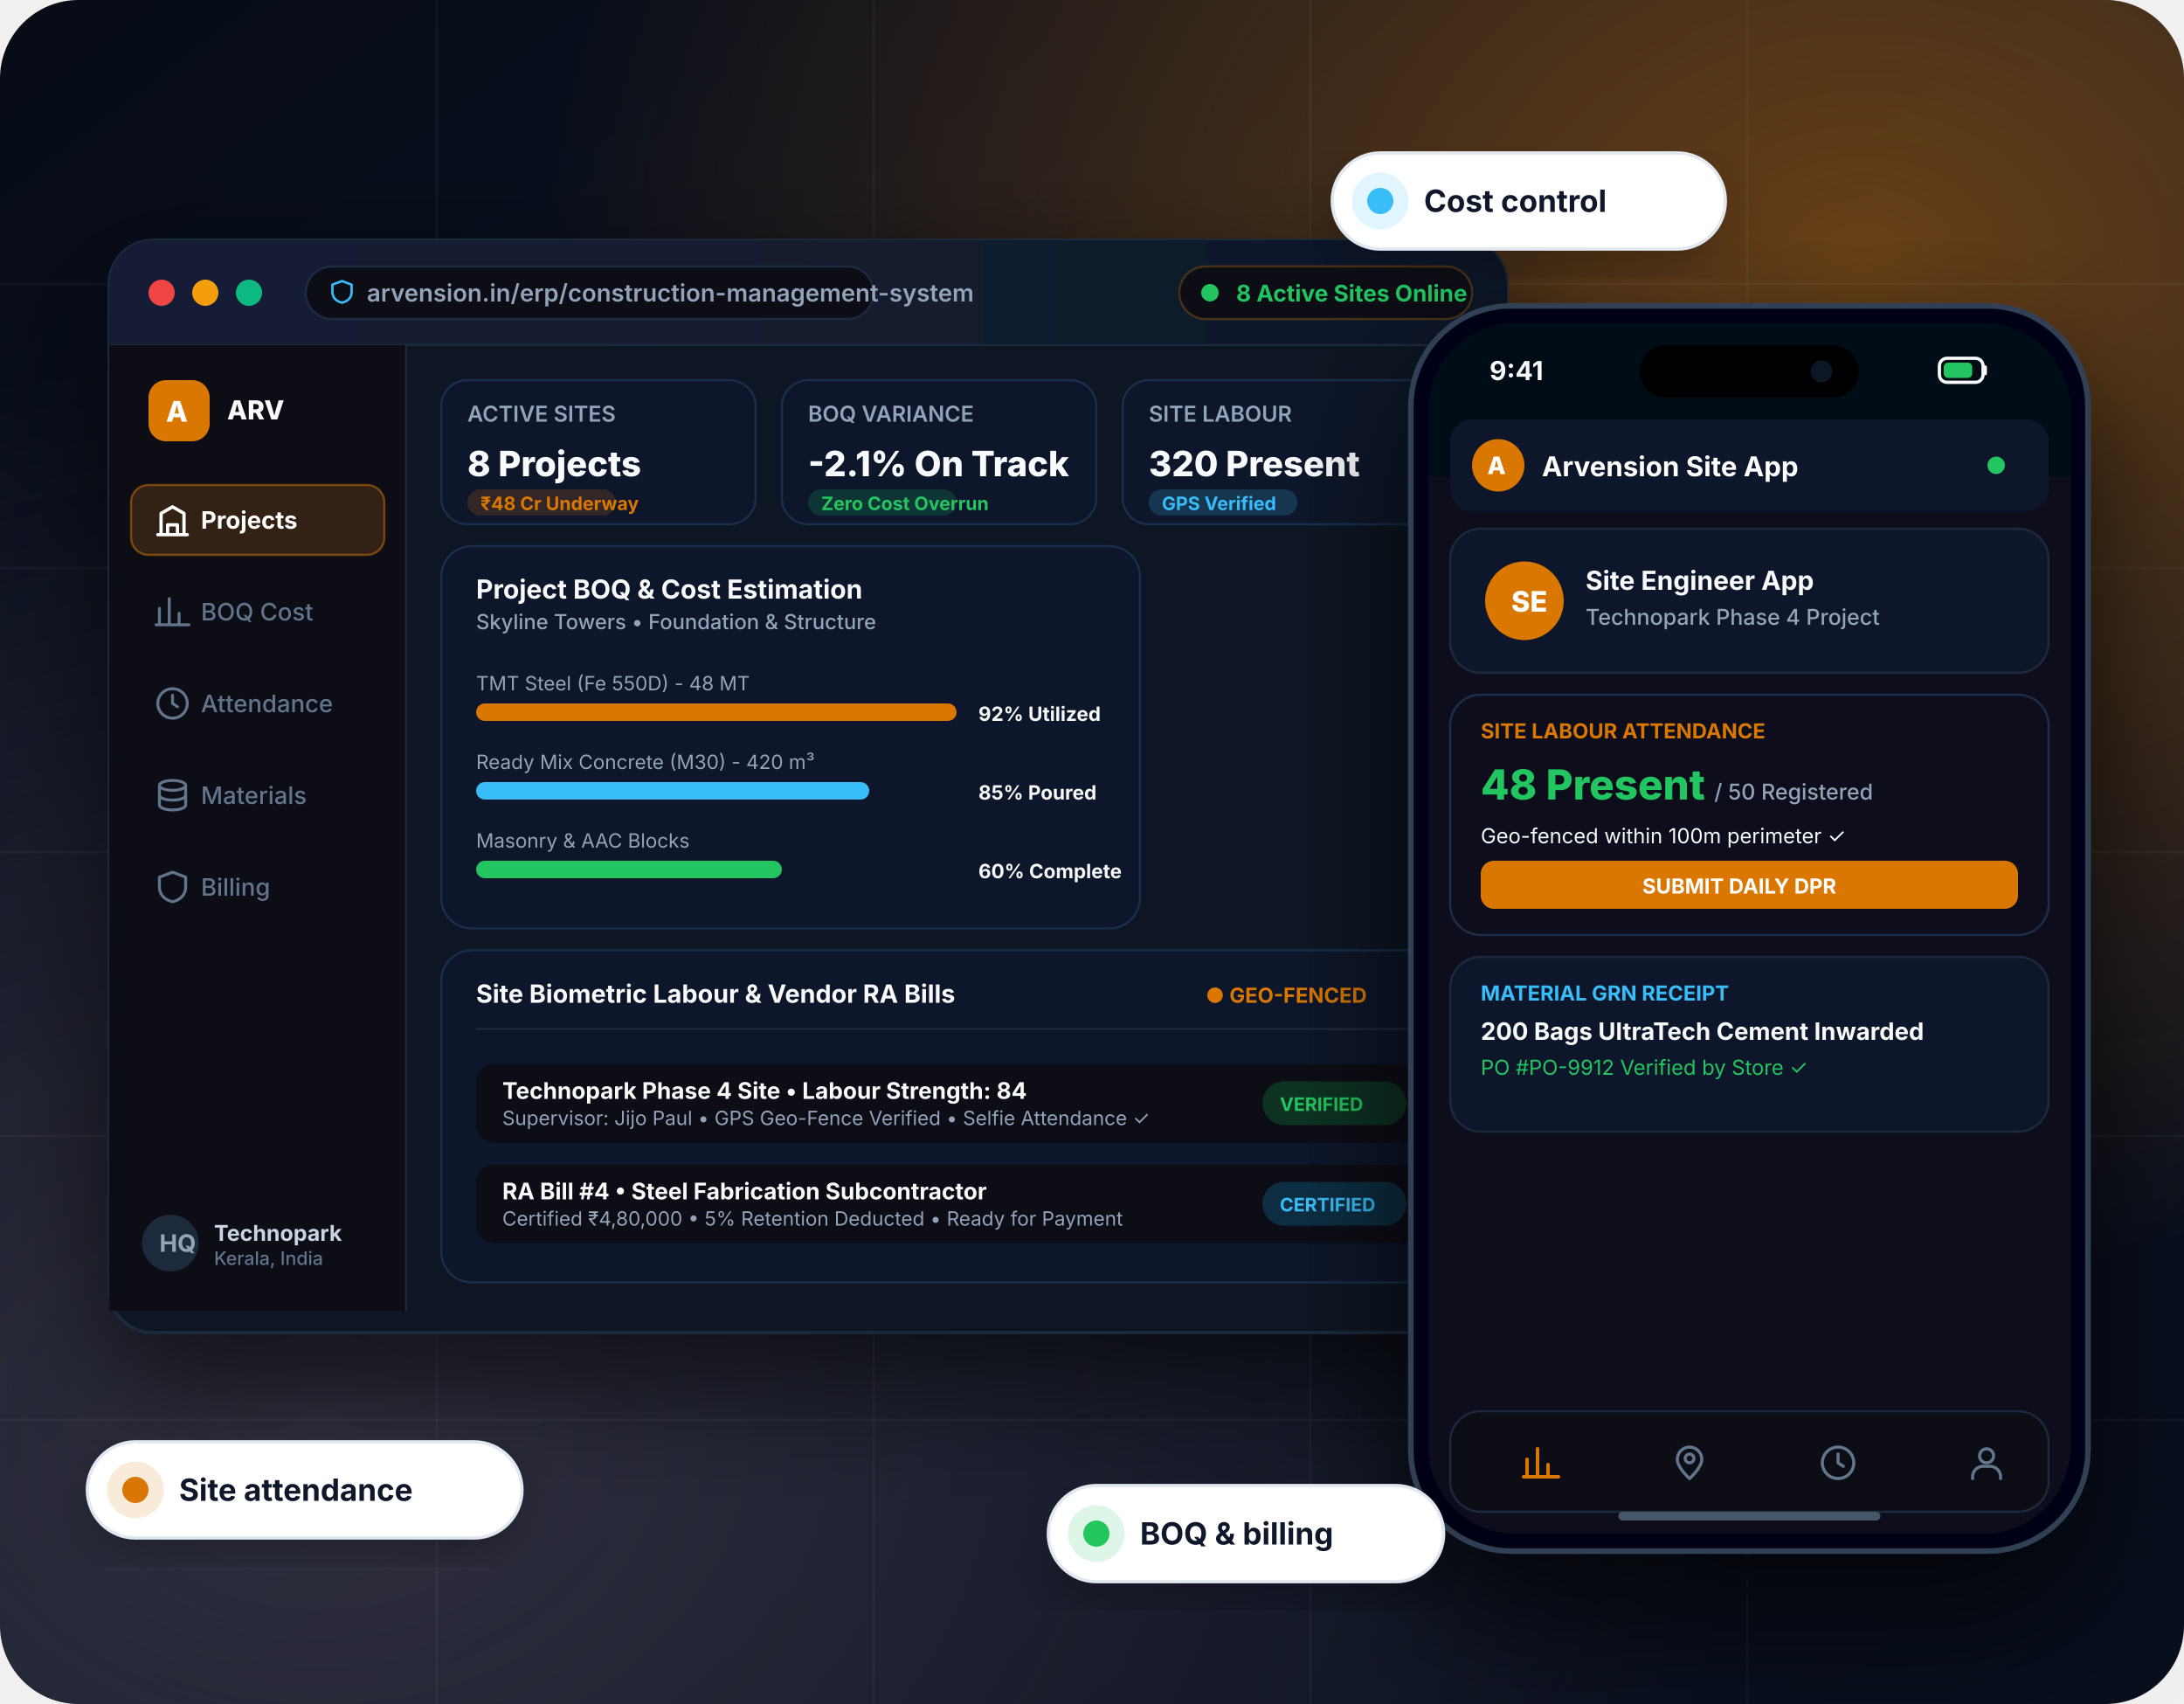
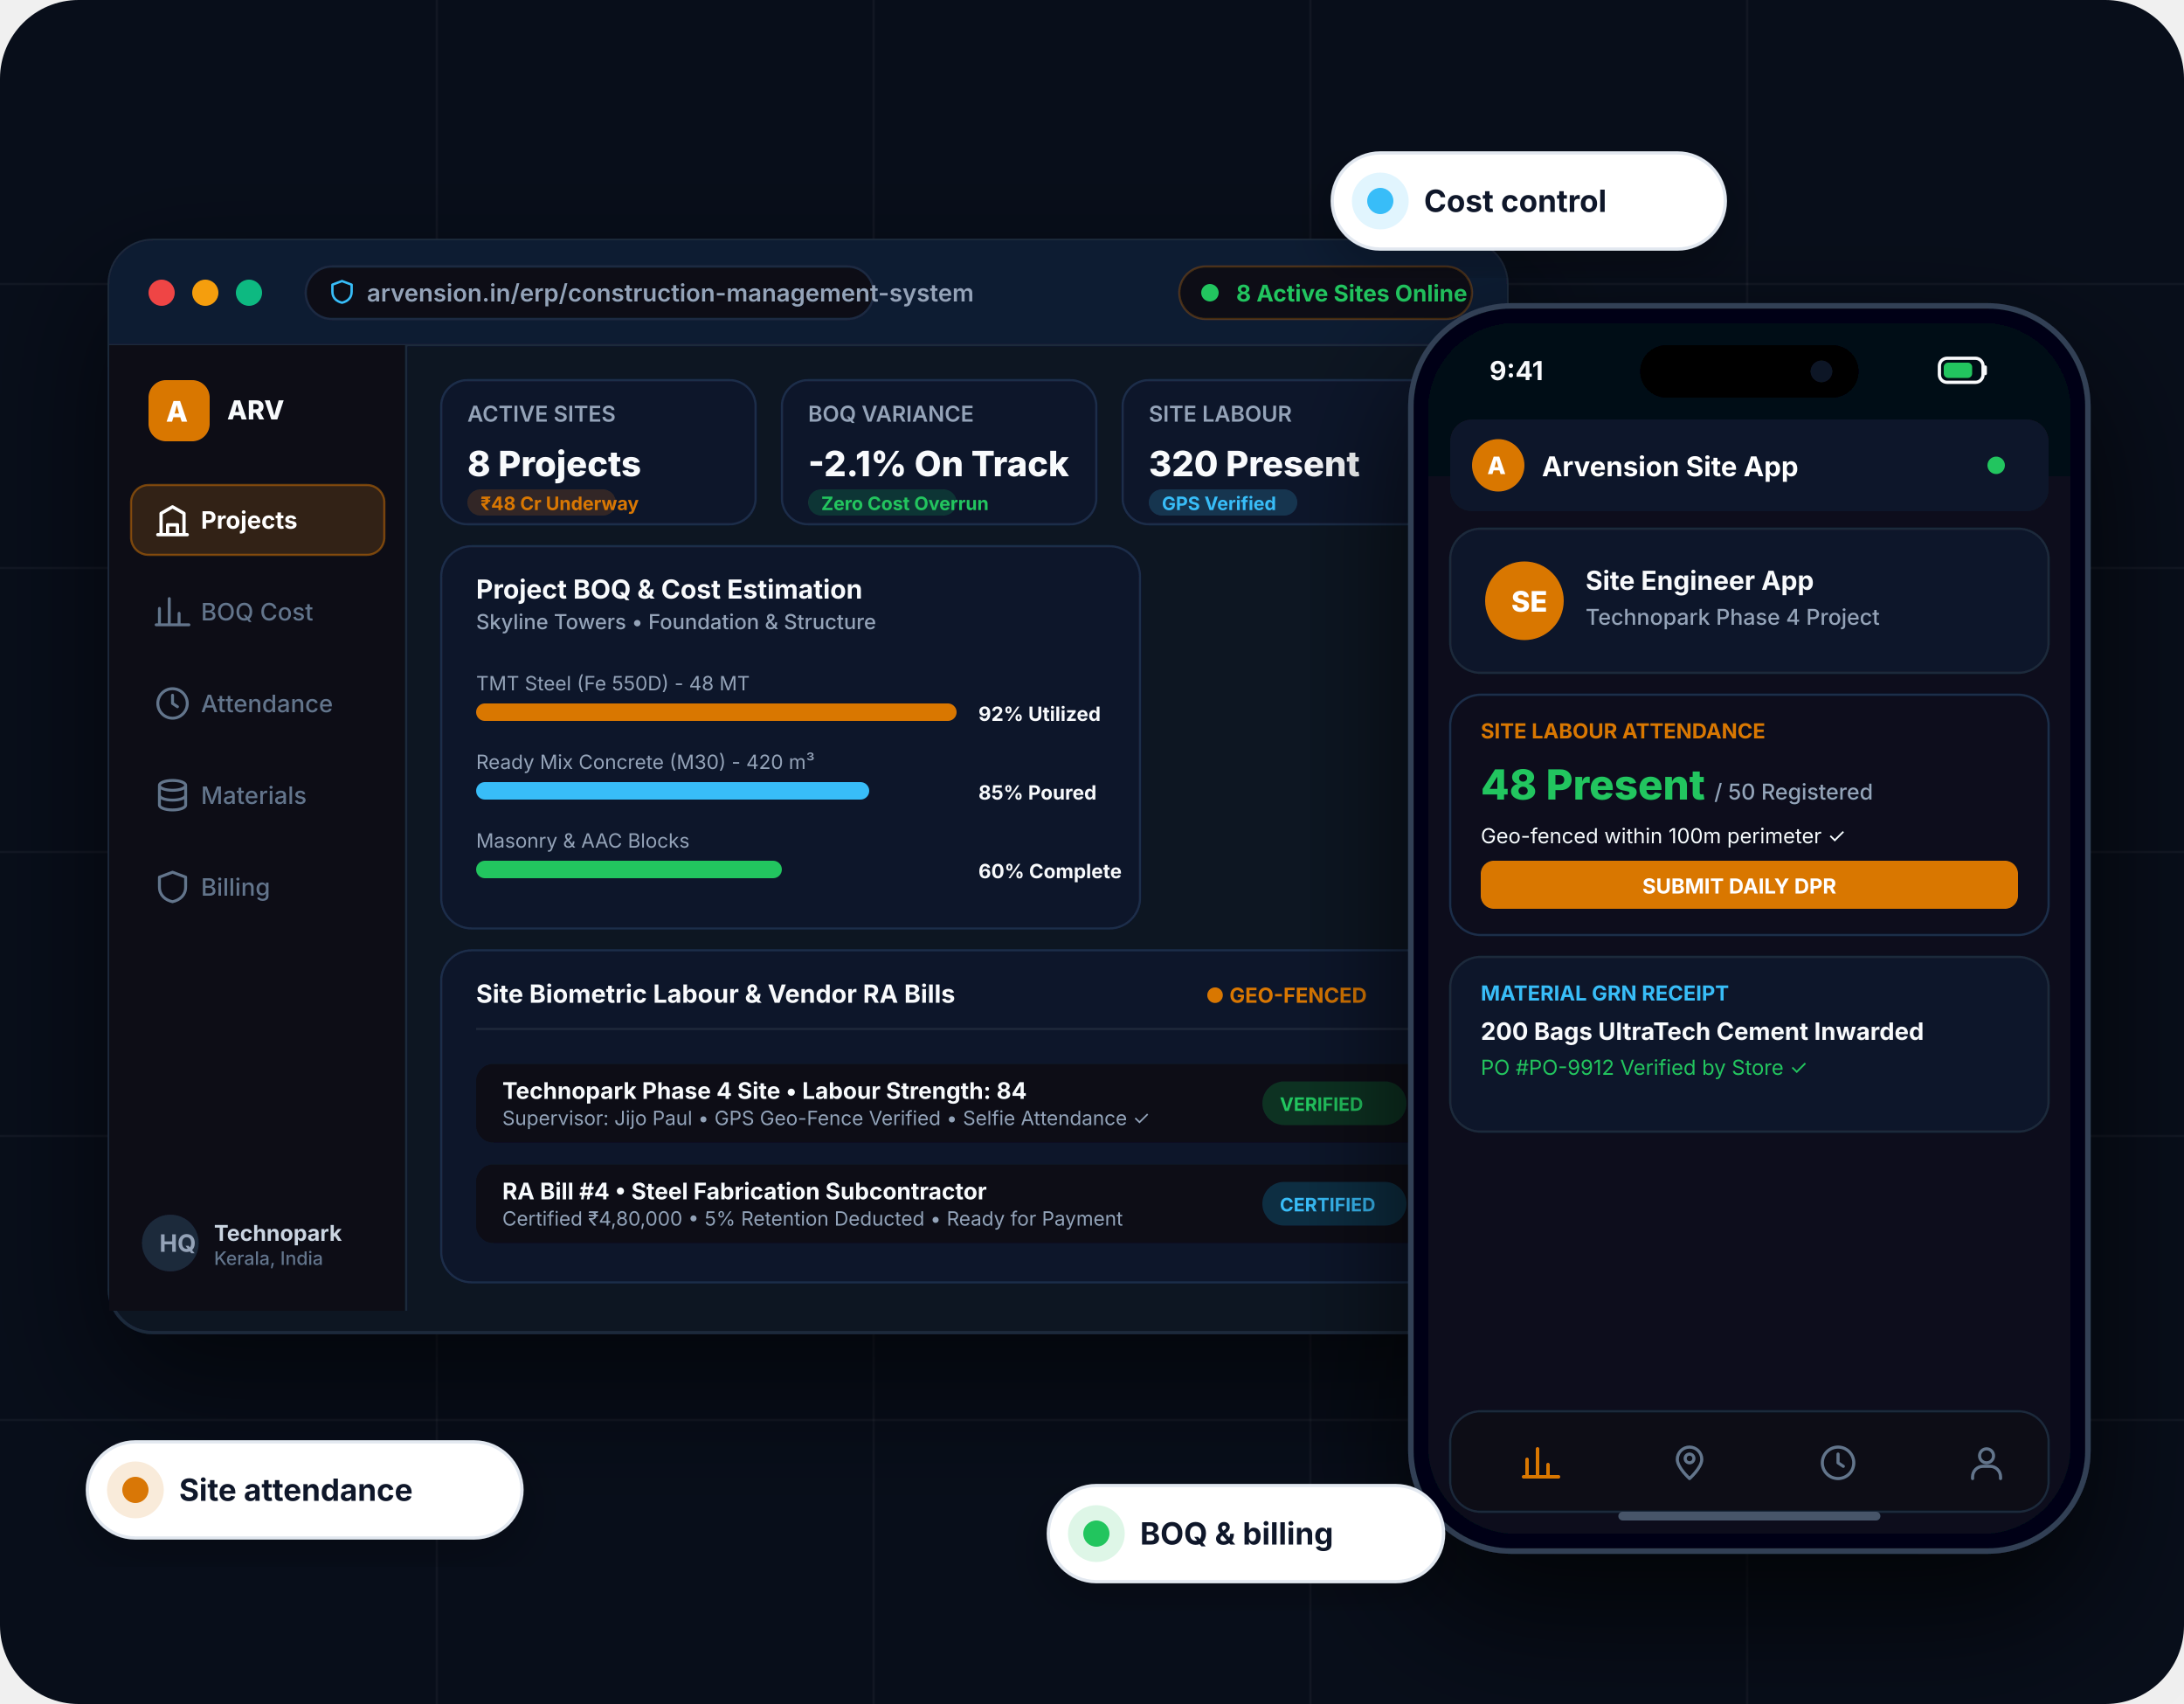
<svg xmlns="http://www.w3.org/2000/svg" viewBox="0 0 1000 780" role="img" aria-label="construction-management-system illustration">
  <defs>
-     <linearGradient id="bg" x1="0%" y1="0%" x2="100%" y2="100%">
-       <stop offset="0%" stop-color="#070c17" />
-       <stop offset="50%" stop-color="#0b1324" />
-       <stop offset="100%" stop-color="#080e1c" />
-     </linearGradient>
-     <radialGradient id="glow-l" cx="15%" cy="85%" r="65%">
-       <stop offset="0%" stop-color="#7f6d78" stop-opacity="0.32" />
-       <stop offset="100%" stop-color="#7f6d78" stop-opacity="0" />
-     </radialGradient>
-     <radialGradient id="glow-r" cx="85%" cy="15%" r="60%">
-       <stop offset="0%" stop-color="#d97706" stop-opacity="0.45" />
-       <stop offset="100%" stop-color="#d97706" stop-opacity="0" />
-     </radialGradient>
    <filter id="shadow-win" x="-10%" y="-10%" width="125%" height="125%">
      <feDropShadow dx="0" dy="24" stdDeviation="28" flood-color="#000000" flood-opacity="0.6" />
    </filter>
    <filter id="shadow-phone" x="-15%" y="-10%" width="130%" height="125%">
      <feDropShadow dx="0" dy="28" stdDeviation="30" flood-color="#000000" flood-opacity="0.75" />
    </filter>
    <filter id="shadow-chip" x="-10%" y="-20%" width="120%" height="150%">
      <feDropShadow dx="0" dy="8" stdDeviation="12" flood-color="#000000" flood-opacity="0.25" />
    </filter>
-     <linearGradient id="chrome-bar" x1="0%" y1="0%" x2="100%" y2="0%">
-       <stop offset="0%" stop-color="#141f36" />
-       <stop offset="100%" stop-color="#101828" />
-     </linearGradient>
-     <linearGradient id="accent-grad" x1="0%" y1="0%" x2="100%" y2="100%">
-       <stop offset="0%" stop-color="#d97706" />
-       <stop offset="100%" stop-color="#a35904" />
-     </linearGradient>
  </defs>
-   <rect width="1000" height="780" rx="36" fill="url(#bg)" />
-   <rect width="1000" height="780" rx="36" fill="url(#glow-l)" />
-   <rect width="1000" height="780" rx="36" fill="url(#glow-r)" />
+   <rect width="1000" height="780" rx="36" fill="#080e1a" />
  <g stroke="#ffffff" stroke-opacity="0.04" stroke-width="1">
    <line x1="0" y1="130" x2="1000" y2="130" />
    <line x1="0" y1="260" x2="1000" y2="260" />
    <line x1="0" y1="390" x2="1000" y2="390" />
    <line x1="0" y1="520" x2="1000" y2="520" />
    <line x1="0" y1="650" x2="1000" y2="650" />
    <line x1="200" y1="0" x2="200" y2="780" />
    <line x1="400" y1="0" x2="400" y2="780" />
    <line x1="600" y1="0" x2="600" y2="780" />
    <line x1="800" y1="0" x2="800" y2="780" />
  </g>
  <g transform="translate(50 110)" filter="url(#shadow-win)">
    <rect width="640" height="500" rx="20" fill="#0b1324" stroke="#1e293b" stroke-width="1.5" />
-     <path d="M0 20C0 8.95 8.95 0 20 0h600c11.05 0 20 8.95 20 20v28H0V20z" fill="url(#chrome-bar)" />
+     <path d="M0 20C0 8.95 8.95 0 20 0h600c11.05 0 20 8.95 20 20v28H0V20z" fill="#111c33" />
    <line x1="0" y1="48" x2="640" y2="48" stroke="#1e293b" stroke-width="1" />
    <circle cx="24" cy="24" r="6" fill="#ef4444" />
    <circle cx="44" cy="24" r="6" fill="#f59e0b" />
    <circle cx="64" cy="24" r="6" fill="#10b981" />
    <g transform="translate(90 12)">
      <rect width="260" height="24" rx="12" fill="#070c17" stroke="#1e2a42" stroke-width="1" />
      <text x="28" y="16" font-family="system-ui,-apple-system,sans-serif" font-size="11" font-weight="600" fill="#94a3b8">arvension.in/erp/construction-management-system</text>
      <g transform="translate(10 5) scale(0.55)" fill="none" stroke="#38bdf8" stroke-width="2.0" stroke-linecap="round" stroke-linejoin="round">
        <path d="M12 3l8 3v6c0 5-3.5 8-8 9-4.5-1-8-4-8-9V6l8-3z" />
      </g>
    </g>
    <g transform="translate(490 12)">
      <rect width="134" height="24" rx="12" fill="#070c17" stroke="#d97706" stroke-opacity="0.3" stroke-width="1" />
      <circle cx="14" cy="12" r="4" fill="#22c55e" />
      <text x="26" y="16" font-family="system-ui,-apple-system,sans-serif" font-size="10.5" font-weight="700" fill="#22c55e">8 Active Sites Online</text>
    </g>
    <rect x="0" y="48" width="136" height="442" fill="#070c17" stroke-right="#1e293b" opacity="0.95" />
    <line x1="136" y1="48" x2="136" y2="490" stroke="#1e293b" stroke-width="1" />
    <g transform="translate(18 64)">
      <rect width="28" height="28" rx="8" fill="#d97706" />
      <text x="8" y="19" font-family="system-ui,-apple-system,sans-serif" font-size="13" font-weight="800" fill="#fff">A</text>
      <text x="36" y="18" font-family="system-ui,-apple-system,sans-serif" font-size="12" font-weight="800" fill="#f8fafc">ARV</text>
    </g>
    <g transform="translate(10 112)">
      <rect width="116" height="32" rx="8" fill="#d97706" fill-opacity="0.2" stroke="#d97706" stroke-opacity="0.5" stroke-width="1" />
      <g transform="translate(10 7) scale(0.75)" fill="none" stroke="#ffffff" stroke-width="2.0" stroke-linecap="round" stroke-linejoin="round">
        <path d="M3 21h18M5 21V8l7-4 7 4v13M9 21v-6h6v6" />
      </g>
      <text x="32" y="20" font-family="system-ui,-apple-system,sans-serif" font-size="11" font-weight="700" fill="#ffffff">Projects</text>
    </g>
    <g transform="translate(10 154)">
      <g transform="translate(10 7) scale(0.75)" fill="none" stroke="#64748b" stroke-width="1.8" stroke-linecap="round" stroke-linejoin="round">
        <path d="M4 20V10M10 20V4M16 20v-7M22 20H2" />
      </g>
      <text x="32" y="20" font-family="system-ui,-apple-system,sans-serif" font-size="11" font-weight="500" fill="#64748b">BOQ Cost</text>
    </g>
    <g transform="translate(10 196)">
      <g transform="translate(10 7) scale(0.75)" fill="none" stroke="#64748b" stroke-width="1.8" stroke-linecap="round" stroke-linejoin="round">
        <path d="M12 21a9 9 0 1 0 0-18 9 9 0 0 0 0 18zM12 7v5l3 2" />
      </g>
      <text x="32" y="20" font-family="system-ui,-apple-system,sans-serif" font-size="11" font-weight="500" fill="#64748b">Attendance</text>
    </g>
    <g transform="translate(10 238)">
      <g transform="translate(10 7) scale(0.75)" fill="none" stroke="#64748b" stroke-width="1.8" stroke-linecap="round" stroke-linejoin="round">
        <path d="M12 3C7.6 3 4 4.3 4 6s3.6 3 8 3 8-1.3 8-3-3.6-3-8-3zM4 6v12c0 1.7 3.6 3 8 3s8-1.3 8-3V6M4 12c0 1.7 3.6 3 8 3s8-1.3 8-3" />
      </g>
      <text x="32" y="20" font-family="system-ui,-apple-system,sans-serif" font-size="11" font-weight="500" fill="#64748b">Materials</text>
    </g>
    <g transform="translate(10 280)">
      <g transform="translate(10 7) scale(0.75)" fill="none" stroke="#64748b" stroke-width="1.8" stroke-linecap="round" stroke-linejoin="round">
        <path d="M12 3l8 3v6c0 5-3.5 8-8 9-4.5-1-8-4-8-9V6l8-3z" />
      </g>
      <text x="32" y="20" font-family="system-ui,-apple-system,sans-serif" font-size="11" font-weight="500" fill="#64748b">Billing</text>
    </g>
    <g transform="translate(14 445)">
      <circle cx="14" cy="14" r="13" fill="#1e293b" />
      <text x="9" y="18" font-family="system-ui,-apple-system,sans-serif" font-size="11" font-weight="700" fill="#94a3b8">HQ</text>
      <text x="34" y="13" font-family="system-ui,-apple-system,sans-serif" font-size="10" font-weight="700" fill="#cbd5e1">Technopark</text>
      <text x="34" y="24" font-family="system-ui,-apple-system,sans-serif" font-size="8.5" font-weight="500" fill="#64748b">Kerala, India</text>
    </g>
    <g transform="translate(152 64)">
      <rect width="144" height="66" rx="12" fill="#0e172c" stroke="#1e2d4a" stroke-width="1" />
      <text x="12" y="19" font-family="system-ui,-apple-system,sans-serif" font-size="10" font-weight="600" fill="#94a3b8">ACTIVE SITES</text>
      <text x="12" y="44" font-family="system-ui,-apple-system,sans-serif" font-size="16" font-weight="800" fill="#f8fafc">8 Projects</text>
      <g transform="translate(12 50)">
        <rect width="68" height="12" rx="6" fill="#d97706" fill-opacity="0.18" />
        <text x="6" y="9.5" font-family="system-ui,-apple-system,sans-serif" font-size="8.5" font-weight="700" fill="#d97706">₹48 Cr Underway</text>
      </g>
    </g>
    <g transform="translate(308 64)">
      <rect width="144" height="66" rx="12" fill="#0e172c" stroke="#1e2d4a" stroke-width="1" />
      <text x="12" y="19" font-family="system-ui,-apple-system,sans-serif" font-size="10" font-weight="600" fill="#94a3b8">BOQ VARIANCE</text>
      <text x="12" y="44" font-family="system-ui,-apple-system,sans-serif" font-size="16" font-weight="800" fill="#f8fafc">-2.1% On Track</text>
      <g transform="translate(12 50)">
        <rect width="68" height="12" rx="6" fill="#22c55e" fill-opacity="0.18" />
        <text x="6" y="9.5" font-family="system-ui,-apple-system,sans-serif" font-size="8.5" font-weight="700" fill="#22c55e">Zero Cost Overrun</text>
      </g>
    </g>
    <g transform="translate(464 64)">
      <rect width="144" height="66" rx="12" fill="#0e172c" stroke="#1e2d4a" stroke-width="1" />
      <text x="12" y="19" font-family="system-ui,-apple-system,sans-serif" font-size="10" font-weight="600" fill="#94a3b8">SITE LABOUR</text>
      <text x="12" y="44" font-family="system-ui,-apple-system,sans-serif" font-size="16" font-weight="800" fill="#f8fafc">320 Present</text>
      <g transform="translate(12 50)">
        <rect width="68" height="12" rx="6" fill="#38bdf8" fill-opacity="0.18" />
        <text x="6" y="9.5" font-family="system-ui,-apple-system,sans-serif" font-size="8.5" font-weight="700" fill="#38bdf8">GPS Verified</text>
      </g>
    </g>
    <g transform="translate(152 140)">
      <rect width="320" height="175" rx="14" fill="#0d162a" stroke="#1e2d4a" stroke-width="1" />
      <text x="16" y="24" font-family="system-ui,-apple-system,sans-serif" font-size="12" font-weight="700" fill="#f8fafc">Project BOQ &amp; Cost Estimation</text>
      <text x="16" y="38" font-family="system-ui,-apple-system,sans-serif" font-size="9.5" font-weight="500" fill="#94a3b8">Skyline Towers • Foundation &amp; Structure</text>
      <g transform="translate(16 54)">
        <text x="0" y="12" font-family="system-ui,-apple-system,sans-serif" font-size="9" fill="#94a3b8">TMT Steel (Fe 550D) - 48 MT</text>
        <rect x="0" y="18" width="220" height="8" rx="4" fill="#d97706" />
        <text x="230" y="26" font-family="system-ui,-apple-system,sans-serif" font-size="9" font-weight="700" fill="#f8fafc">92% Utilized</text>
      </g>
      <g transform="translate(16 90)">
        <text x="0" y="12" font-family="system-ui,-apple-system,sans-serif" font-size="9" fill="#94a3b8">Ready Mix Concrete (M30) - 420 m³</text>
        <rect x="0" y="18" width="180" height="8" rx="4" fill="#38bdf8" />
        <text x="230" y="26" font-family="system-ui,-apple-system,sans-serif" font-size="9" font-weight="700" fill="#f8fafc">85% Poured</text>
      </g>
      <g transform="translate(16 126)">
        <text x="0" y="12" font-family="system-ui,-apple-system,sans-serif" font-size="9" fill="#94a3b8">Masonry &amp; AAC Blocks</text>
        <rect x="0" y="18" width="140" height="8" rx="4" fill="#22c55e" />
        <text x="230" y="26" font-family="system-ui,-apple-system,sans-serif" font-size="9" font-weight="700" fill="#f8fafc">60% Complete</text>
      </g>
    </g>
    <g transform="translate(152 325)">
      <rect width="470" height="152" rx="14" fill="#0d162a" stroke="#1e2d4a" stroke-width="1" />
      <text x="16" y="24" font-family="system-ui,-apple-system,sans-serif" font-size="11.5" font-weight="700" fill="#f8fafc">Site Biometric Labour &amp; Vendor RA Bills</text>
      <text x="350" y="24" font-family="system-ui,-apple-system,sans-serif" font-size="9.5" font-weight="700" fill="#d97706">● GEO-FENCED</text>
      <line x1="16" y1="36" x2="454" y2="36" stroke="#1e293b" stroke-width="1" />
      <g transform="translate(16 52)">
        <rect width="438" height="36" rx="8" fill="#070c17" />
        <text x="12" y="16" font-family="system-ui,-apple-system,sans-serif" font-size="10.5" font-weight="700" fill="#f8fafc">Technopark Phase 4 Site • Labour Strength: 84</text>
        <text x="12" y="28" font-family="system-ui,-apple-system,sans-serif" font-size="9" fill="#94a3b8">Supervisor: Jijo Paul • GPS Geo-Fence Verified • Selfie Attendance ✓</text>
        <rect x="360" y="8" width="66" height="20" rx="10" fill="#22c55e" fill-opacity="0.2" />
        <text x="368" y="21.5" font-family="system-ui,-apple-system,sans-serif" font-size="8.5" font-weight="700" fill="#22c55e">VERIFIED</text>
      </g>
      <g transform="translate(16 98)">
        <rect width="438" height="36" rx="8" fill="#070c17" />
        <text x="12" y="16" font-family="system-ui,-apple-system,sans-serif" font-size="10.5" font-weight="700" fill="#f8fafc">RA Bill #4 • Steel Fabrication Subcontractor</text>
        <text x="12" y="28" font-family="system-ui,-apple-system,sans-serif" font-size="9" fill="#94a3b8">Certified ₹4,80,000 • 5% Retention Deducted • Ready for Payment</text>
        <rect x="360" y="8" width="66" height="20" rx="10" fill="#38bdf8" fill-opacity="0.2" />
        <text x="368" y="21.5" font-family="system-ui,-apple-system,sans-serif" font-size="8.5" font-weight="700" fill="#38bdf8">CERTIFIED</text>
      </g>
    </g>
  </g>
  <g transform="translate(646 140)" filter="url(#shadow-phone)">
    <rect width="310" height="570" rx="46" fill="#020617" stroke="#334155" stroke-width="2.5" />
    <rect x="8" y="8" width="294" height="554" rx="40" fill="#090f1d" />
    <path d="M8 48C8 25.9 25.9 8 48 8h214c22.1 0 40 17.9 40 40v30H8V48z" fill="#050a14" />
    <rect x="105" y="18" width="100" height="24" rx="12" fill="#000000" />
    <circle cx="188" cy="30" r="5" fill="#111827" />
    <text x="36" y="34" font-family="system-ui,-apple-system,sans-serif" font-size="12" font-weight="700" fill="#f8fafc">9:41</text>
    <g transform="translate(242 24)">
      <rect width="20" height="11" rx="3.5" fill="none" stroke="#f8fafc" stroke-width="1.5" />
      <rect x="2" y="2" width="13" height="7" rx="2" fill="#22c55e" />
      <path d="M21 4v3" stroke="#f8fafc" stroke-width="1.5" stroke-linecap="round" />
    </g>
    <g transform="translate(18 52)">
      <rect width="274" height="42" rx="10" fill="#0d1629" />
      <circle cx="22" cy="21" r="12" fill="#d97706" />
      <text x="17" y="25" font-family="system-ui,-apple-system,sans-serif" font-size="11" font-weight="800" fill="#fff">A</text>
      <text x="42" y="26" font-family="system-ui,-apple-system,sans-serif" font-size="12.5" font-weight="700" fill="#ffffff">Arvension Site App</text>
      <circle cx="250" cy="21" r="4" fill="#22c55e" />
    </g>
    <g transform="translate(18 102)">
      <rect width="274" height="66" rx="14" fill="#0e172a" stroke="#1e293b" stroke-width="1" />
      <circle cx="34" cy="33" r="18" fill="#d97706" />
      <text x="28" y="38" font-family="system-ui,-apple-system,sans-serif" font-size="13" font-weight="800" fill="#fff">SE</text>
      <text x="62" y="28" font-family="system-ui,-apple-system,sans-serif" font-size="12" font-weight="700" fill="#f8fafc">Site Engineer App</text>
      <text x="62" y="44" font-family="system-ui,-apple-system,sans-serif" font-size="10" font-weight="500" fill="#94a3b8">Technopark Phase 4 Project</text>
      <g transform="translate(0 76)">
        <rect width="274" height="110" rx="14" fill="#070f1e" stroke="#1e2d4a" stroke-width="1" />
        <text x="14" y="20" font-family="system-ui,-apple-system,sans-serif" font-size="9.5" font-weight="700" fill="#d97706">SITE LABOUR ATTENDANCE</text>
        <text x="14" y="48" font-family="system-ui,-apple-system,sans-serif" font-size="19" font-weight="800" fill="#22c55e">48 Present <tspan font-size="10" font-weight="500" fill="#94a3b8">/ 50 Registered</tspan>
        </text>
        <text x="14" y="68" font-family="system-ui,-apple-system,sans-serif" font-size="9.5" fill="#f8fafc">Geo-fenced within 100m perimeter ✓</text>
        <g transform="translate(14 76)">
          <rect width="246" height="22" rx="6" fill="#d97706" />
          <text x="74" y="15" font-family="system-ui,-apple-system,sans-serif" font-size="9.5" font-weight="700" fill="#fff">SUBMIT DAILY DPR</text>
        </g>
      </g>
      <g transform="translate(0 196)">
        <rect width="274" height="80" rx="14" fill="#0e172a" stroke="#1e293b" stroke-width="1" />
        <text x="14" y="20" font-family="system-ui,-apple-system,sans-serif" font-size="9.5" font-weight="700" fill="#38bdf8">MATERIAL GRN RECEIPT</text>
        <text x="14" y="38" font-family="system-ui,-apple-system,sans-serif" font-size="11" font-weight="700" fill="#f8fafc">200 Bags UltraTech Cement Inwarded</text>
        <text x="14" y="54" font-family="system-ui,-apple-system,sans-serif" font-size="9.5" fill="#22c55e">PO #PO-9912 Verified by Store ✓</text>
      </g>
    </g>
    <g transform="translate(18 506)">
      <rect width="274" height="46" rx="14" fill="#070d18" stroke="#1e293b" stroke-width="1" />
      <g transform="translate(32 14)">
        <g transform="translate(0 0) scale(0.8)" fill="none" stroke="#d97706" stroke-width="2.0" stroke-linecap="round" stroke-linejoin="round">
          <path d="M4 20V10M10 20V4M16 20v-7M22 20H2" />
        </g>
      </g>
      <g transform="translate(100 14)">
        <g transform="translate(0 0) scale(0.8)" fill="none" stroke="#64748b" stroke-width="1.8" stroke-linecap="round" stroke-linejoin="round">
          <path d="M12 21s7-6.2 7-11a7 7 0 1 0-14 0c0 4.8 7 11 7 11zM12 12a2.5 2.5 0 1 0 0-5 2.5 2.5 0 0 0 0 5z" />
        </g>
      </g>
      <g transform="translate(168 14)">
        <g transform="translate(0 0) scale(0.8)" fill="none" stroke="#64748b" stroke-width="1.8" stroke-linecap="round" stroke-linejoin="round">
          <path d="M12 21a9 9 0 1 0 0-18 9 9 0 0 0 0 18zM12 7v5l3 2" />
        </g>
      </g>
      <g transform="translate(236 14)">
        <g transform="translate(0 0) scale(0.8)" fill="none" stroke="#64748b" stroke-width="1.8" stroke-linecap="round" stroke-linejoin="round">
          <path d="M12 12a4 4 0 1 0 0-8 4 4 0 0 0 0 8zM4 21v-1a6 6 0 0 1 6-6h4a6 6 0 0 1 6 6v1" />
        </g>
      </g>
    </g>
    <rect x="95" y="552" width="120" height="4" rx="2" fill="#475569" />
  </g>
  <g transform="translate(40 660)">
    <rect width="199" height="44" rx="22" fill="#ffffff" stroke="#e2e8f0" stroke-width="1.5" filter="url(#shadow-chip)" />
    <circle cx="22" cy="22" r="13" fill="#d97706" opacity="0.15" />
    <circle cx="22" cy="22" r="6" fill="#d97706" />
    <text x="42" y="27" font-family="system-ui,-apple-system,sans-serif" font-size="14" font-weight="700" fill="#0f172a">Site attendance</text>
  </g>
  <g transform="translate(610 70)">
    <rect width="180" height="44" rx="22" fill="#ffffff" stroke="#e2e8f0" stroke-width="1.5" filter="url(#shadow-chip)" />
    <circle cx="22" cy="22" r="13" fill="#38bdf8" opacity="0.15" />
    <circle cx="22" cy="22" r="6" fill="#38bdf8" />
    <text x="42" y="27" font-family="system-ui,-apple-system,sans-serif" font-size="14" font-weight="700" fill="#0f172a">Cost control</text>
  </g>
  <g transform="translate(480 680)">
    <rect width="181" height="44" rx="22" fill="#ffffff" stroke="#e2e8f0" stroke-width="1.5" filter="url(#shadow-chip)" />
    <circle cx="22" cy="22" r="13" fill="#22c55e" opacity="0.15" />
    <circle cx="22" cy="22" r="6" fill="#22c55e" />
    <text x="42" y="27" font-family="system-ui,-apple-system,sans-serif" font-size="14" font-weight="700" fill="#0f172a">BOQ &amp; billing</text>
  </g>
</svg>
